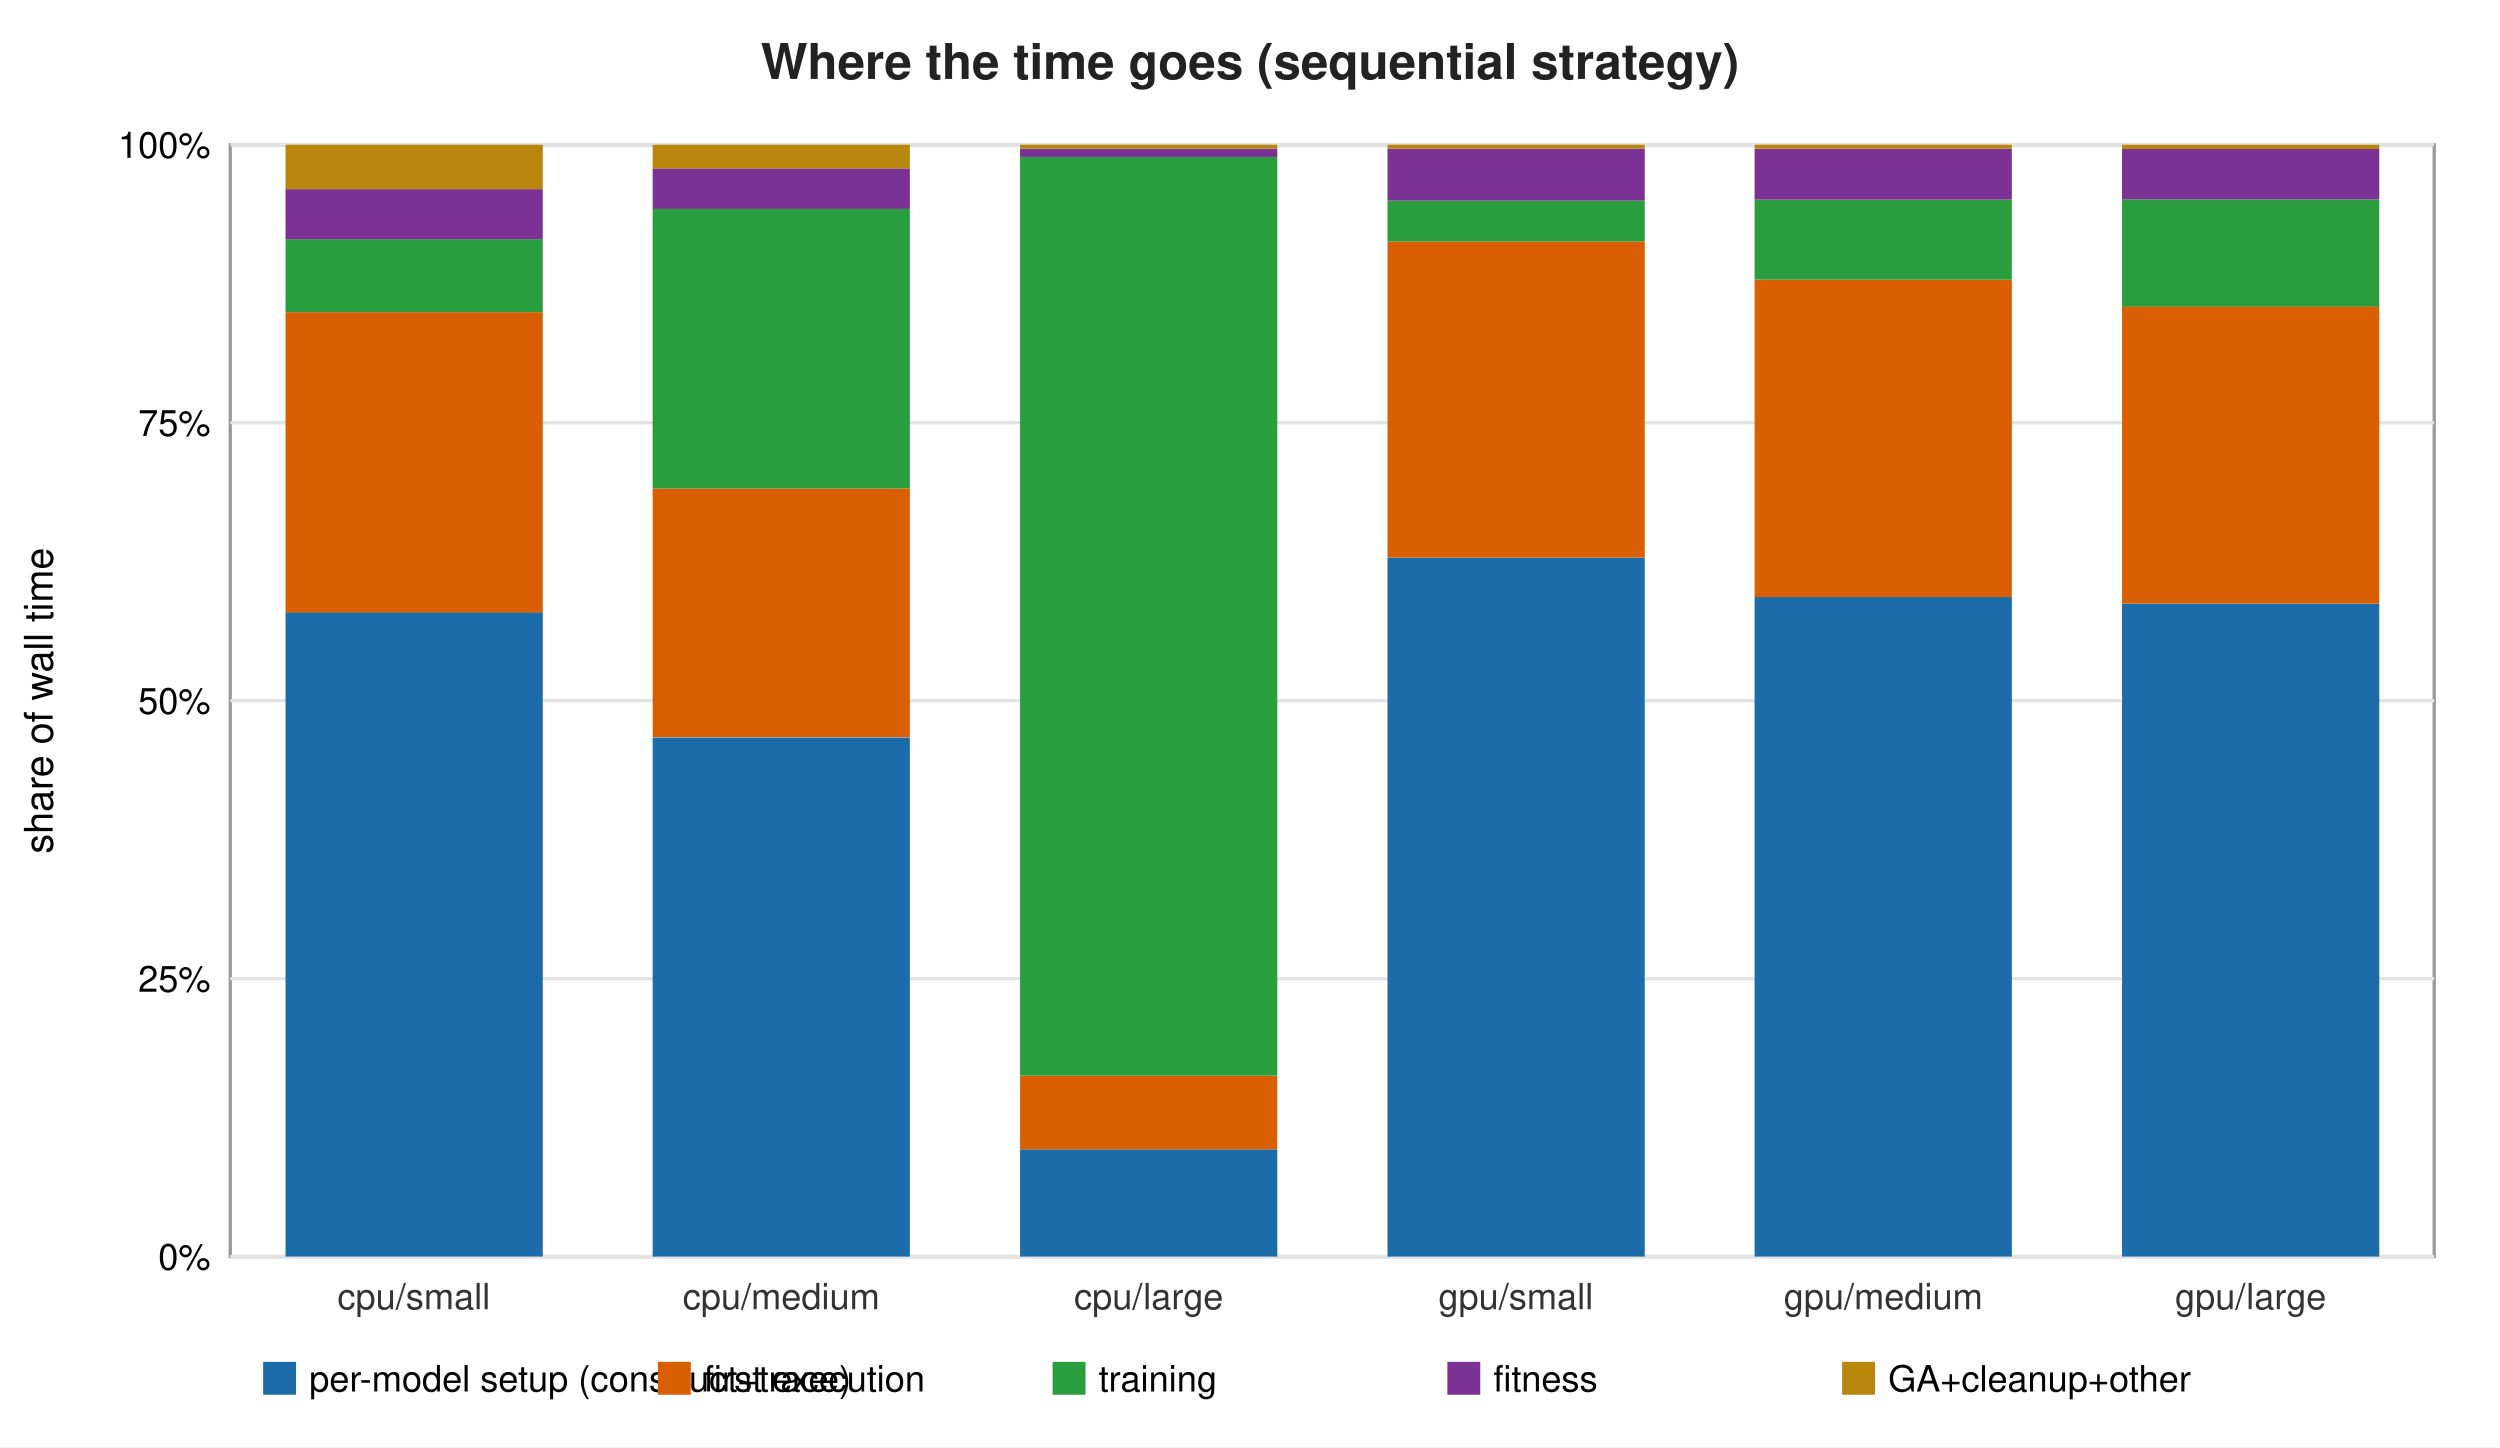
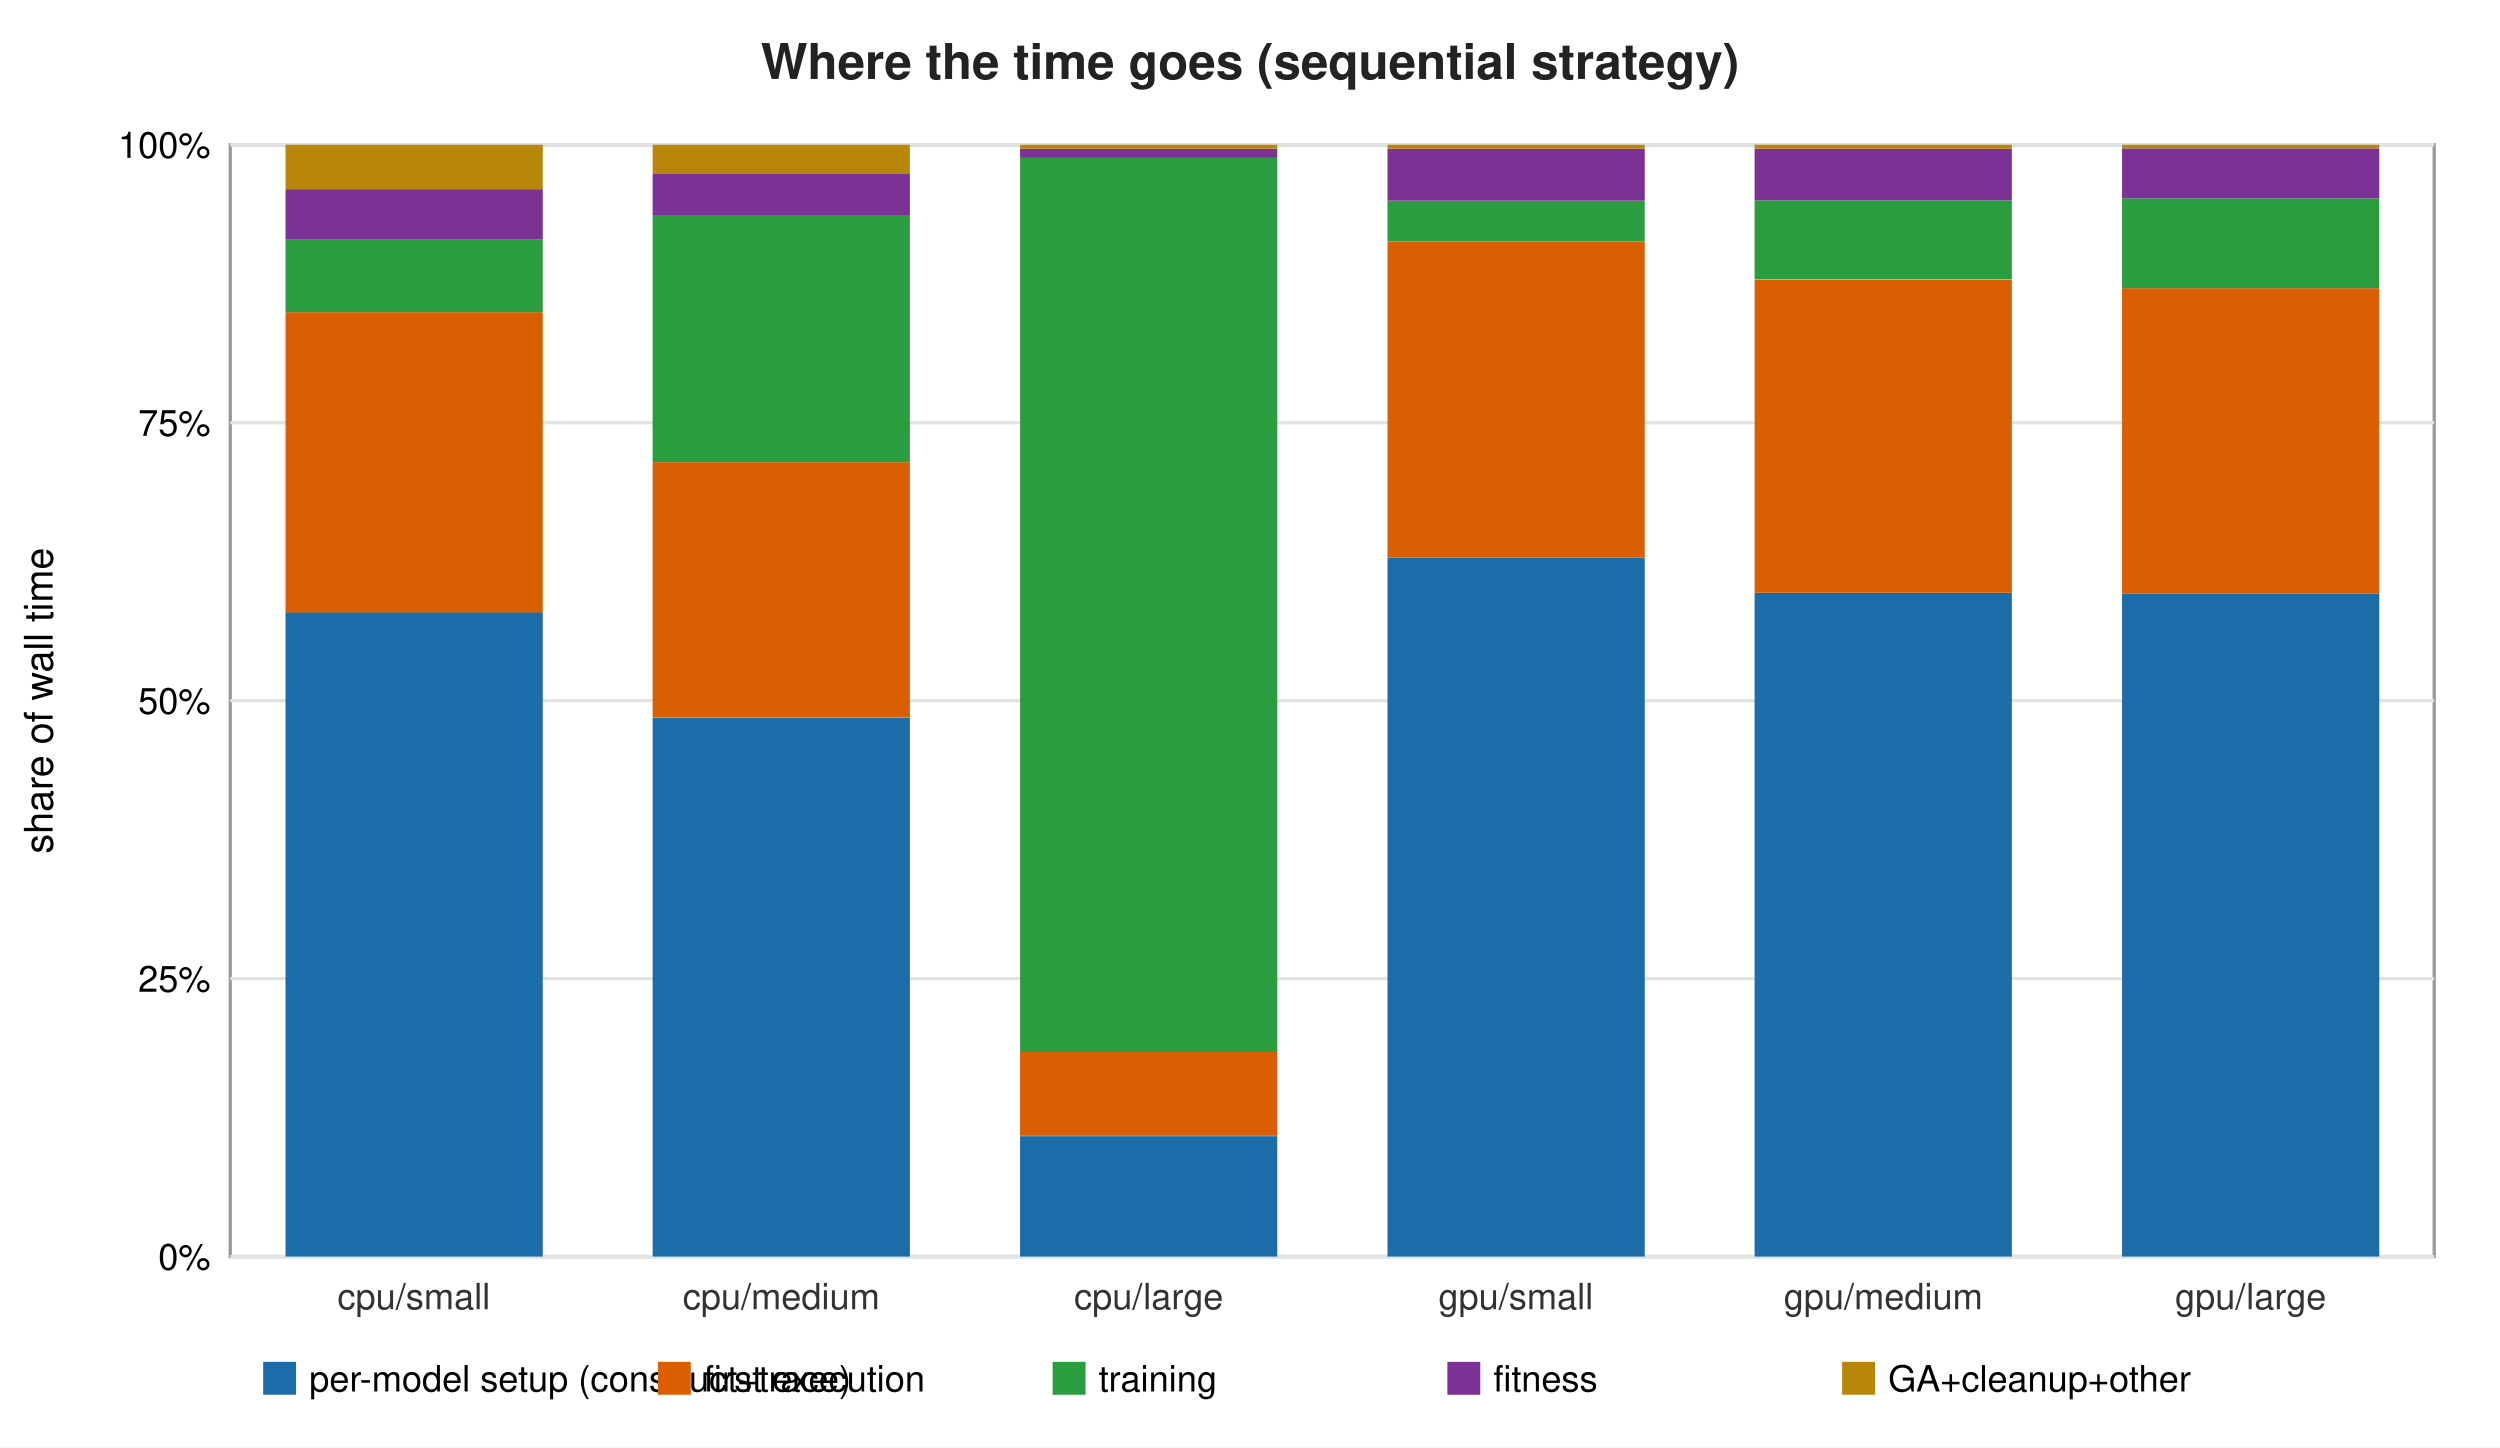
<svg xmlns="http://www.w3.org/2000/svg" viewBox="0 0 760 440" width="760" height="440" font-family="Helvetica,Arial,sans-serif">
  <rect width="760" height="440" fill="#ffffff" />
  <text x="380.0" y="24" text-anchor="middle" font-size="15" font-weight="bold" fill="#222">Where the time goes (sequential strategy)</text>
  <rect x="70" y="44" width="670" height="338" fill="none" stroke="#999" />
  <line x1="70" x2="740" y1="382.0" y2="382.0" stroke="#e3e3e3" />
  <text x="64" y="386.0" text-anchor="end" font-size="11">0%</text>
  <line x1="70" x2="740" y1="297.5" y2="297.5" stroke="#e3e3e3" />
  <text x="64" y="301.5" text-anchor="end" font-size="11">25%</text>
  <line x1="70" x2="740" y1="213.0" y2="213.0" stroke="#e3e3e3" />
  <text x="64" y="217.0" text-anchor="end" font-size="11">50%</text>
  <line x1="70" x2="740" y1="128.5" y2="128.5" stroke="#e3e3e3" />
  <text x="64" y="132.5" text-anchor="end" font-size="11">75%</text>
  <line x1="70" x2="740" y1="44.0" y2="44.0" stroke="#e3e3e3" />
  <text x="64" y="48.0" text-anchor="end" font-size="11">100%</text>
  <rect x="86.8" y="186.1" width="78.2" height="195.9" fill="#1b6ca8" />
  <rect x="86.8" y="94.9" width="78.2" height="91.3" fill="#d95f02" />
  <rect x="86.8" y="72.7" width="78.2" height="22.2" fill="#2a9d3f" />
  <rect x="86.8" y="57.5" width="78.2" height="15.2" fill="#7b3294" />
  <rect x="86.8" y="44.0" width="78.2" height="13.5" fill="#b8860b" />
  <text x="125.8" y="398" text-anchor="middle" font-size="11" fill="#333">cpu/small</text>
-   <rect x="198.4" y="224.2" width="78.2" height="157.8" fill="#1b6ca8" />
-   <rect x="198.4" y="148.5" width="78.2" height="75.6" fill="#d95f02" />
-   <rect x="198.4" y="63.4" width="78.2" height="85.1" fill="#2a9d3f" />
-   <rect x="198.4" y="51.2" width="78.2" height="12.3" fill="#7b3294" />
-   <rect x="198.4" y="44.0" width="78.2" height="7.2" fill="#b8860b" />
+   <rect x="198.4" y="218.1" width="78.2" height="163.9" fill="#1b6ca8" />
+   <rect x="198.4" y="140.5" width="78.2" height="77.5" fill="#d95f02" />
+   <rect x="198.4" y="65.6" width="78.2" height="74.9" fill="#2a9d3f" />
+   <rect x="198.4" y="52.9" width="78.2" height="12.7" fill="#7b3294" />
+   <rect x="198.4" y="44.0" width="78.2" height="8.9" fill="#b8860b" />
  <text x="237.5" y="398" text-anchor="middle" font-size="11" fill="#333">cpu/medium</text>
-   <rect x="310.1" y="349.4" width="78.2" height="32.6" fill="#1b6ca8" />
-   <rect x="310.1" y="327.0" width="78.2" height="22.4" fill="#d95f02" />
-   <rect x="310.1" y="47.7" width="78.2" height="279.3" fill="#2a9d3f" />
-   <rect x="310.1" y="45.2" width="78.2" height="2.5" fill="#7b3294" />
+   <rect x="310.1" y="345.4" width="78.2" height="36.6" fill="#1b6ca8" />
+   <rect x="310.1" y="319.8" width="78.2" height="25.5" fill="#d95f02" />
+   <rect x="310.1" y="48.0" width="78.2" height="271.8" fill="#2a9d3f" />
+   <rect x="310.1" y="45.2" width="78.2" height="2.8" fill="#7b3294" />
  <rect x="310.1" y="44.0" width="78.2" height="1.2" fill="#b8860b" />
  <text x="349.2" y="398" text-anchor="middle" font-size="11" fill="#333">cpu/large</text>
  <rect x="421.8" y="169.5" width="78.2" height="212.5" fill="#1b6ca8" />
  <rect x="421.8" y="73.4" width="78.2" height="96.1" fill="#d95f02" />
  <rect x="421.8" y="61.0" width="78.2" height="12.4" fill="#2a9d3f" />
  <rect x="421.8" y="45.2" width="78.2" height="15.8" fill="#7b3294" />
  <rect x="421.8" y="44.0" width="78.2" height="1.2" fill="#b8860b" />
  <text x="460.8" y="398" text-anchor="middle" font-size="11" fill="#333">gpu/small</text>
-   <rect x="533.4" y="181.5" width="78.2" height="200.5" fill="#1b6ca8" />
-   <rect x="533.4" y="85.0" width="78.2" height="96.5" fill="#d95f02" />
-   <rect x="533.4" y="60.7" width="78.2" height="24.3" fill="#2a9d3f" />
-   <rect x="533.4" y="45.2" width="78.2" height="15.5" fill="#7b3294" />
+   <rect x="533.4" y="180.2" width="78.2" height="201.8" fill="#1b6ca8" />
+   <rect x="533.4" y="85.0" width="78.2" height="95.2" fill="#d95f02" />
+   <rect x="533.4" y="60.9" width="78.2" height="24.0" fill="#2a9d3f" />
+   <rect x="533.4" y="45.2" width="78.2" height="15.7" fill="#7b3294" />
  <rect x="533.4" y="44.0" width="78.2" height="1.2" fill="#b8860b" />
  <text x="572.5" y="398" text-anchor="middle" font-size="11" fill="#333">gpu/medium</text>
-   <rect x="645.1" y="183.5" width="78.2" height="198.5" fill="#1b6ca8" />
-   <rect x="645.1" y="93.1" width="78.2" height="90.4" fill="#d95f02" />
-   <rect x="645.1" y="60.6" width="78.2" height="32.6" fill="#2a9d3f" />
-   <rect x="645.1" y="45.3" width="78.2" height="15.3" fill="#7b3294" />
-   <rect x="645.1" y="44.0" width="78.2" height="1.3" fill="#b8860b" />
+   <rect x="645.1" y="180.5" width="78.2" height="201.5" fill="#1b6ca8" />
+   <rect x="645.1" y="87.6" width="78.2" height="92.9" fill="#d95f02" />
+   <rect x="645.1" y="60.3" width="78.2" height="27.3" fill="#2a9d3f" />
+   <rect x="645.1" y="45.1" width="78.2" height="15.2" fill="#7b3294" />
+   <rect x="645.1" y="44.0" width="78.2" height="1.1" fill="#b8860b" />
  <text x="684.2" y="398" text-anchor="middle" font-size="11" fill="#333">gpu/large</text>
  <rect x="80" y="414" width="10" height="10" fill="#1b6ca8" />
  <text x="94" y="423" font-size="11">per-model setup (construct+trace)</text>
  <rect x="200" y="414" width="10" height="10" fill="#d95f02" />
  <text x="214" y="423" font-size="11">first execution</text>
  <rect x="320" y="414" width="10" height="10" fill="#2a9d3f" />
  <text x="334" y="423" font-size="11">training</text>
  <rect x="440" y="414" width="10" height="10" fill="#7b3294" />
  <text x="454" y="423" font-size="11">fitness</text>
  <rect x="560" y="414" width="10" height="10" fill="#b8860b" />
  <text x="574" y="423" font-size="11">GA+cleanup+other</text>
  <text transform="translate(16,213.0) rotate(-90)" text-anchor="middle" font-size="12">share of wall time</text>
</svg>
